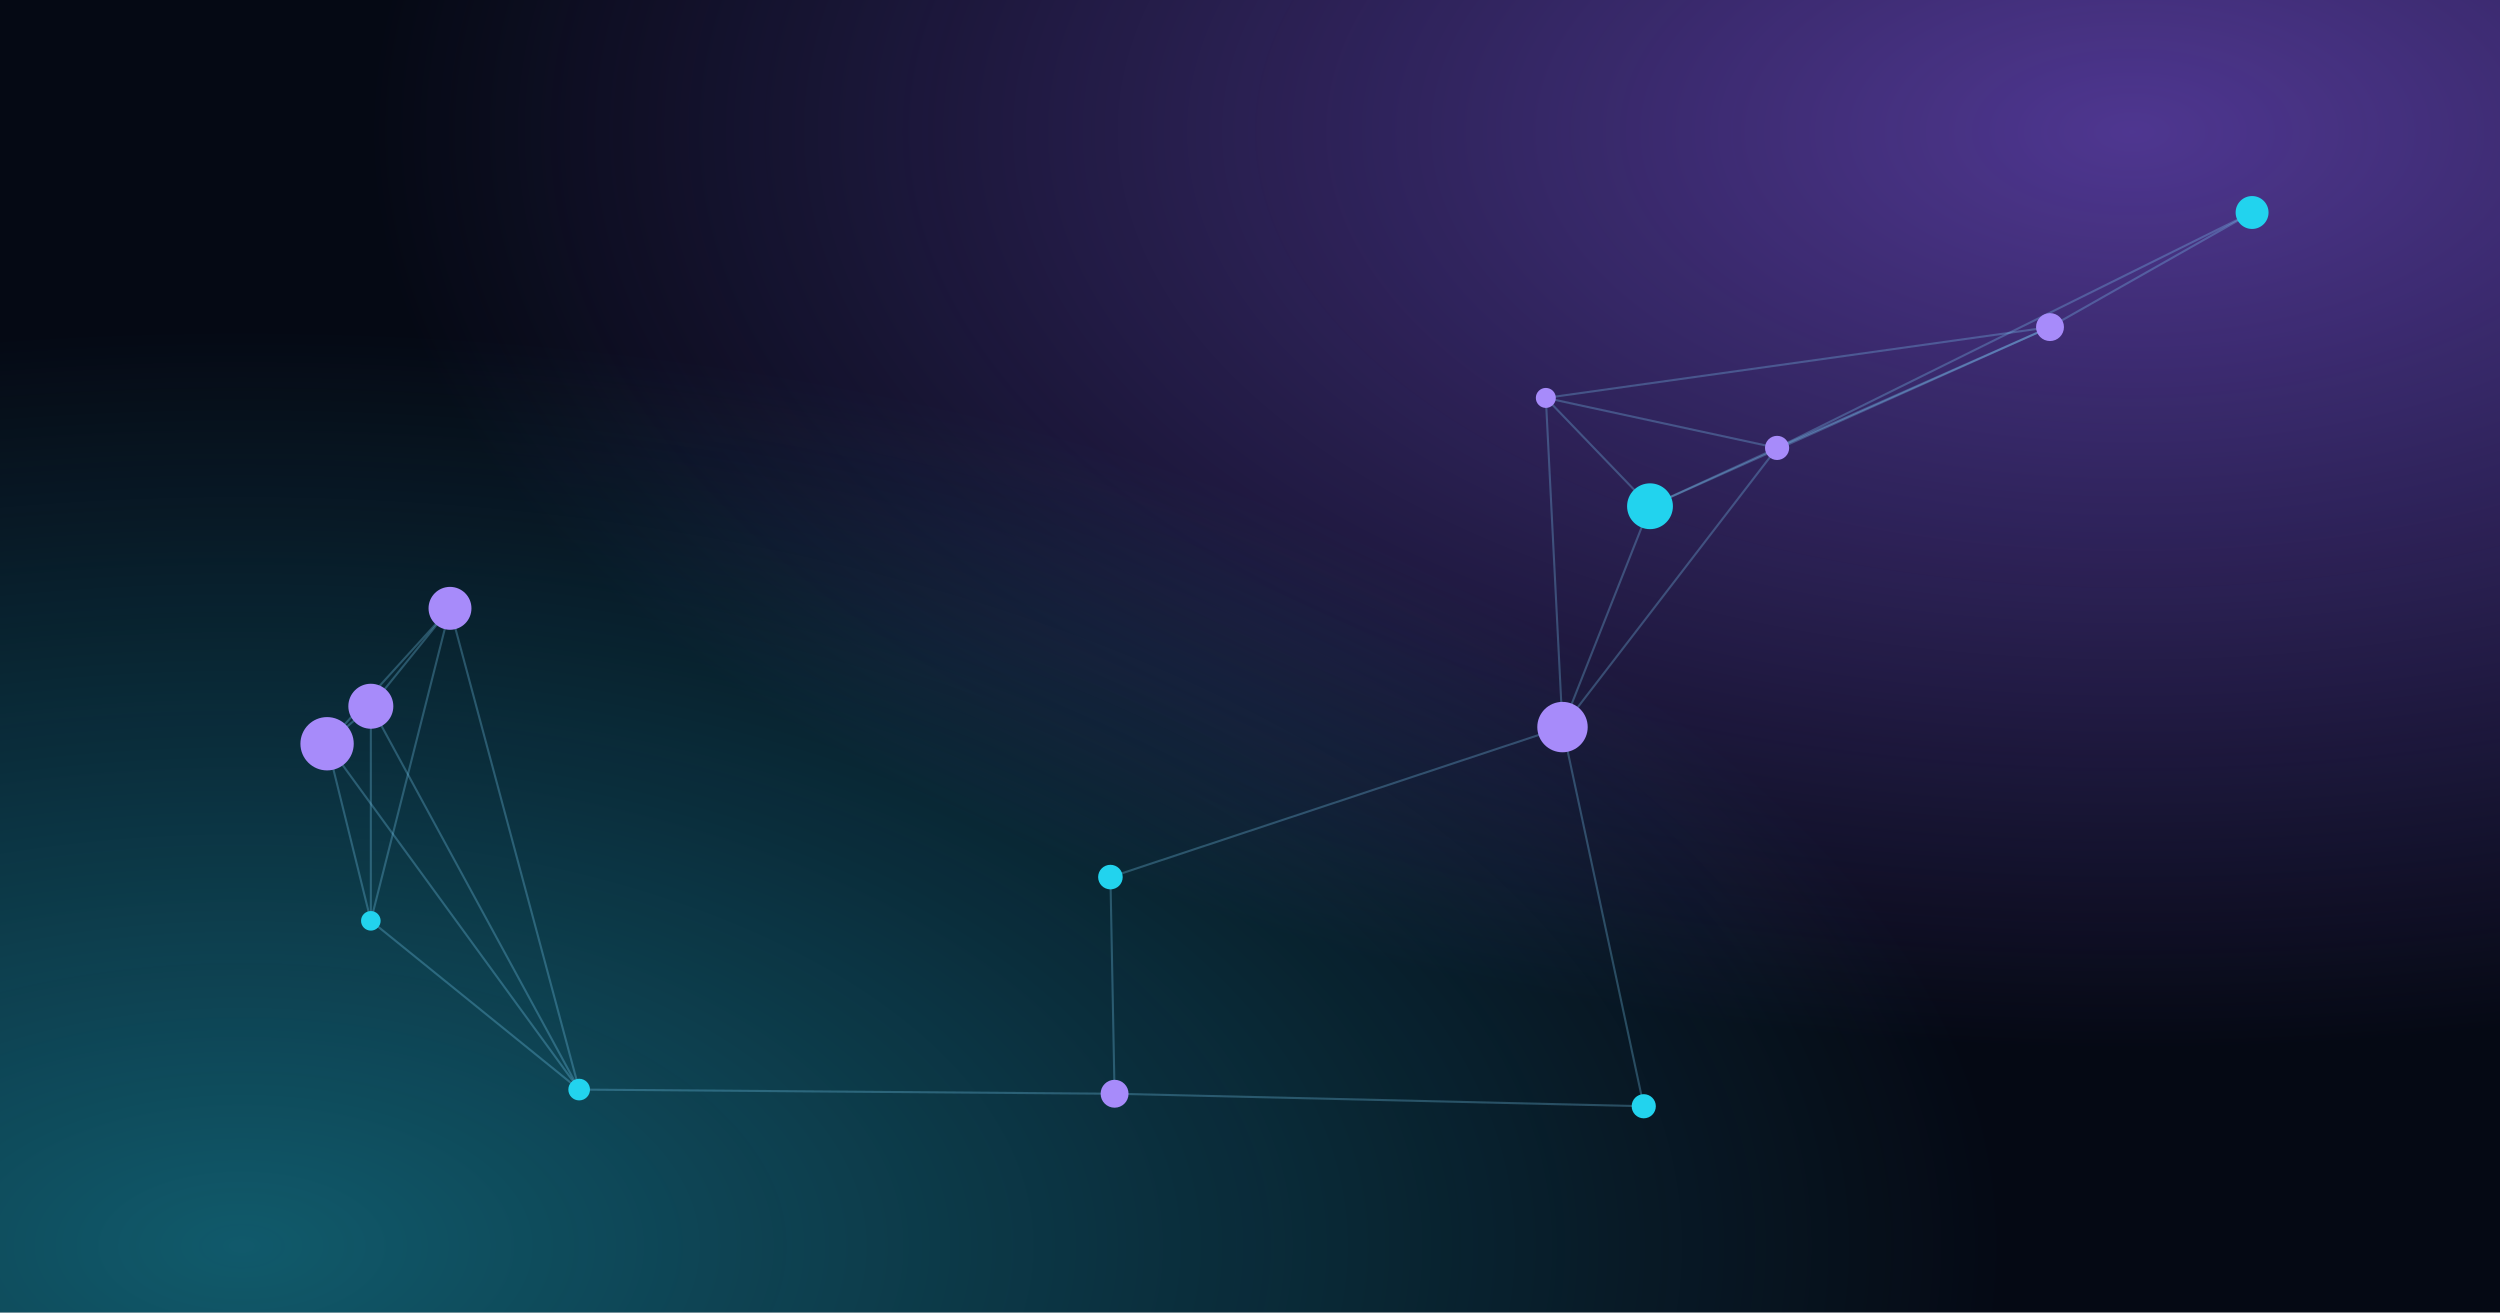
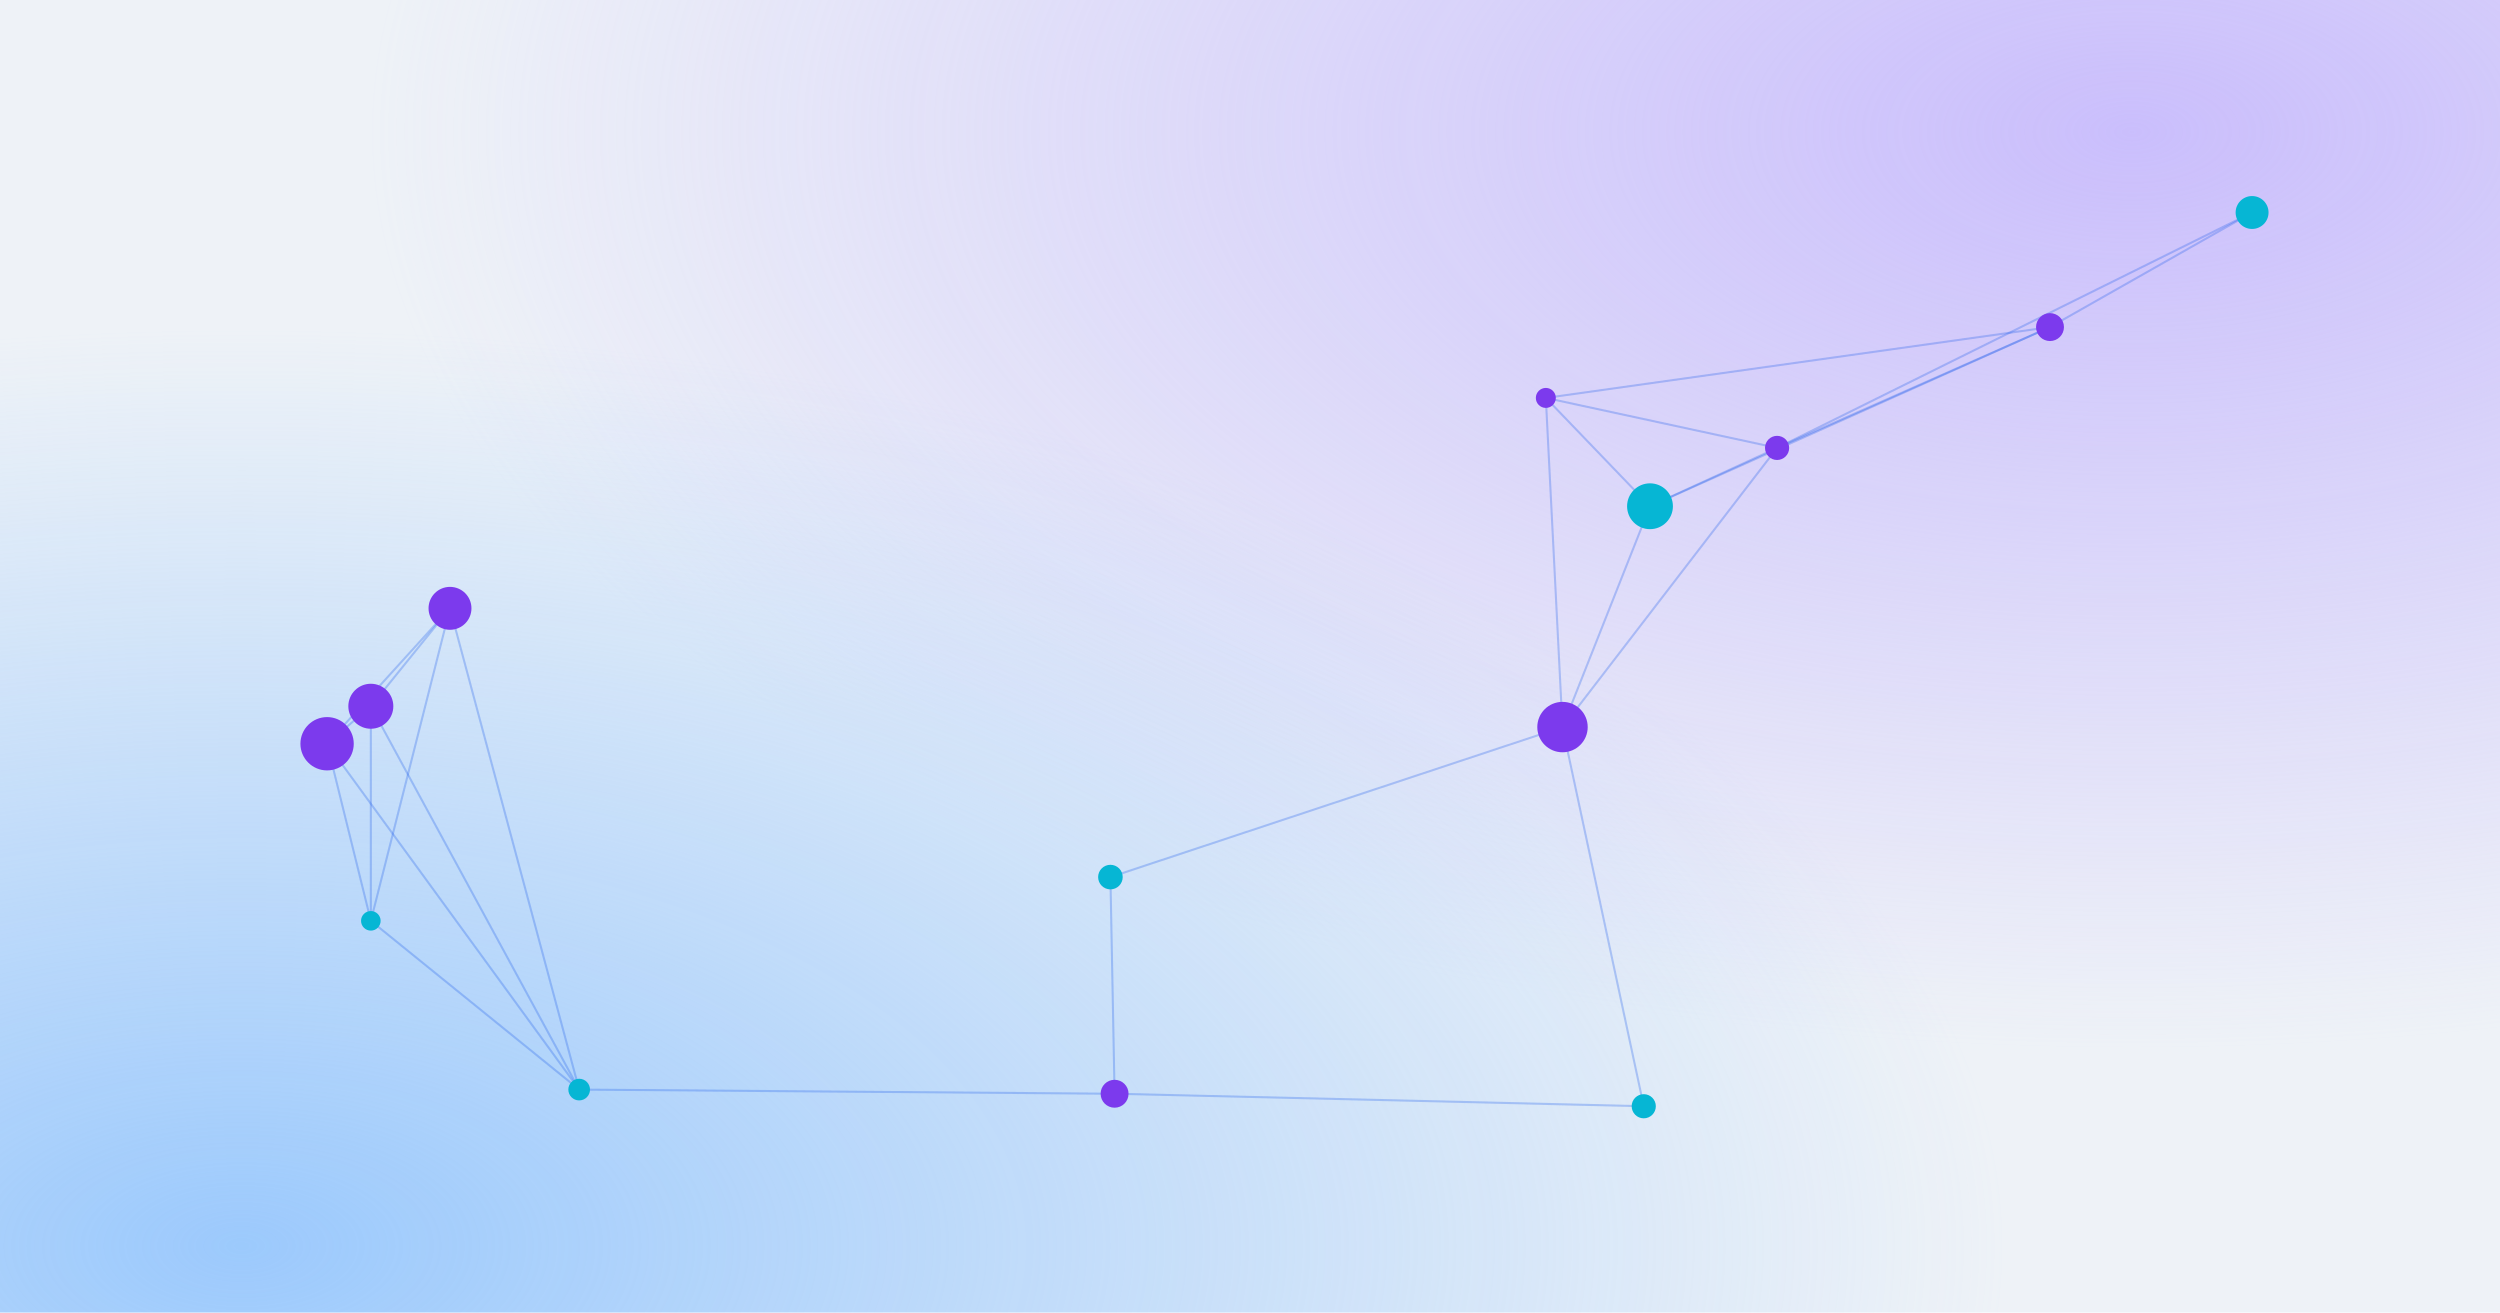
<svg xmlns="http://www.w3.org/2000/svg" viewBox="0 0 1200 630" width="1200" height="630">
  <defs>
    <radialGradient id="a" cx="85%" cy="10%" r="70%">
-       <stop offset="0" stop-color="#8b5cf6" stop-opacity=".55" />
-       <stop offset="1" stop-color="#8b5cf6" stop-opacity="0" />
+       <stop offset="0" stop-color="#c4b5fd" stop-opacity=".85" />
+       <stop offset="1" stop-color="#c4b5fd" stop-opacity="0" />
    </radialGradient>
    <radialGradient id="b" cx="10%" cy="95%" r="70%">
-       <stop offset="0" stop-color="#22d3ee" stop-opacity=".4" />
-       <stop offset="1" stop-color="#22d3ee" stop-opacity="0" />
+       <stop offset="0" stop-color="#93c5fd" stop-opacity=".9" />
+       <stop offset="1" stop-color="#93c5fd" stop-opacity="0" />
    </radialGradient>
  </defs>
-   <rect width="1200" height="630" fill="#050914" />
+   <rect width="1200" height="630" fill="#eef2f7" />
  <rect width="1200" height="630" fill="url(#a)" />
  <rect width="1200" height="630" fill="url(#b)" />
-   <line x1="853" y1="215" x2="742" y2="191" stroke="#7dd3fc" stroke-opacity=".28" />
-   <line x1="853" y1="215" x2="792" y2="243" stroke="#7dd3fc" stroke-opacity=".28" />
-   <line x1="853" y1="215" x2="984" y2="157" stroke="#7dd3fc" stroke-opacity=".28" />
-   <line x1="853" y1="215" x2="1081" y2="102" stroke="#7dd3fc" stroke-opacity=".28" />
-   <line x1="853" y1="215" x2="750" y2="349" stroke="#7dd3fc" stroke-opacity=".28" />
-   <line x1="178" y1="442" x2="278" y2="523" stroke="#7dd3fc" stroke-opacity=".28" />
-   <line x1="178" y1="442" x2="178" y2="339" stroke="#7dd3fc" stroke-opacity=".28" />
-   <line x1="178" y1="442" x2="216" y2="292" stroke="#7dd3fc" stroke-opacity=".28" />
-   <line x1="178" y1="442" x2="157" y2="357" stroke="#7dd3fc" stroke-opacity=".28" />
-   <line x1="278" y1="523" x2="178" y2="339" stroke="#7dd3fc" stroke-opacity=".28" />
-   <line x1="278" y1="523" x2="216" y2="292" stroke="#7dd3fc" stroke-opacity=".28" />
-   <line x1="278" y1="523" x2="157" y2="357" stroke="#7dd3fc" stroke-opacity=".28" />
-   <line x1="278" y1="523" x2="535" y2="525" stroke="#7dd3fc" stroke-opacity=".28" />
-   <line x1="742" y1="191" x2="792" y2="243" stroke="#7dd3fc" stroke-opacity=".28" />
-   <line x1="742" y1="191" x2="984" y2="157" stroke="#7dd3fc" stroke-opacity=".28" />
-   <line x1="742" y1="191" x2="750" y2="349" stroke="#7dd3fc" stroke-opacity=".28" />
-   <line x1="792" y1="243" x2="984" y2="157" stroke="#7dd3fc" stroke-opacity=".28" />
-   <line x1="792" y1="243" x2="750" y2="349" stroke="#7dd3fc" stroke-opacity=".28" />
-   <line x1="984" y1="157" x2="1081" y2="102" stroke="#7dd3fc" stroke-opacity=".28" />
-   <line x1="789" y1="531" x2="750" y2="349" stroke="#7dd3fc" stroke-opacity=".28" />
-   <line x1="789" y1="531" x2="535" y2="525" stroke="#7dd3fc" stroke-opacity=".28" />
-   <line x1="533" y1="421" x2="750" y2="349" stroke="#7dd3fc" stroke-opacity=".28" />
-   <line x1="533" y1="421" x2="535" y2="525" stroke="#7dd3fc" stroke-opacity=".28" />
-   <line x1="178" y1="339" x2="216" y2="292" stroke="#7dd3fc" stroke-opacity=".28" />
-   <line x1="178" y1="339" x2="157" y2="357" stroke="#7dd3fc" stroke-opacity=".28" />
-   <line x1="216" y1="292" x2="157" y2="357" stroke="#7dd3fc" stroke-opacity=".28" />
-   <circle cx="853" cy="215" r="5.8" fill="#a78bfa" />
-   <circle cx="178" cy="442" r="4.7" fill="#22d3ee" />
-   <circle cx="278" cy="523" r="5.2" fill="#22d3ee" />
-   <circle cx="742" cy="191" r="4.8" fill="#a78bfa" />
-   <circle cx="792" cy="243" r="11.0" fill="#22d3ee" />
-   <circle cx="984" cy="157" r="6.7" fill="#a78bfa" />
-   <circle cx="789" cy="531" r="5.8" fill="#22d3ee" />
-   <circle cx="533" cy="421" r="5.9" fill="#22d3ee" />
-   <circle cx="178" cy="339" r="10.8" fill="#a78bfa" />
-   <circle cx="1081" cy="102" r="7.9" fill="#22d3ee" />
-   <circle cx="750" cy="349" r="12.1" fill="#a78bfa" />
-   <circle cx="216" cy="292" r="10.3" fill="#a78bfa" />
-   <circle cx="157" cy="357" r="12.8" fill="#a78bfa" />
-   <circle cx="535" cy="525" r="6.7" fill="#a78bfa" />
+   <line x1="853" y1="215" x2="742" y2="191" stroke="#2563eb" stroke-opacity=".30" />
+   <line x1="853" y1="215" x2="792" y2="243" stroke="#2563eb" stroke-opacity=".30" />
+   <line x1="853" y1="215" x2="984" y2="157" stroke="#2563eb" stroke-opacity=".30" />
+   <line x1="853" y1="215" x2="1081" y2="102" stroke="#2563eb" stroke-opacity=".30" />
+   <line x1="853" y1="215" x2="750" y2="349" stroke="#2563eb" stroke-opacity=".30" />
+   <line x1="178" y1="442" x2="278" y2="523" stroke="#2563eb" stroke-opacity=".30" />
+   <line x1="178" y1="442" x2="178" y2="339" stroke="#2563eb" stroke-opacity=".30" />
+   <line x1="178" y1="442" x2="216" y2="292" stroke="#2563eb" stroke-opacity=".30" />
+   <line x1="178" y1="442" x2="157" y2="357" stroke="#2563eb" stroke-opacity=".30" />
+   <line x1="278" y1="523" x2="178" y2="339" stroke="#2563eb" stroke-opacity=".30" />
+   <line x1="278" y1="523" x2="216" y2="292" stroke="#2563eb" stroke-opacity=".30" />
+   <line x1="278" y1="523" x2="157" y2="357" stroke="#2563eb" stroke-opacity=".30" />
+   <line x1="278" y1="523" x2="535" y2="525" stroke="#2563eb" stroke-opacity=".30" />
+   <line x1="742" y1="191" x2="792" y2="243" stroke="#2563eb" stroke-opacity=".30" />
+   <line x1="742" y1="191" x2="984" y2="157" stroke="#2563eb" stroke-opacity=".30" />
+   <line x1="742" y1="191" x2="750" y2="349" stroke="#2563eb" stroke-opacity=".30" />
+   <line x1="792" y1="243" x2="984" y2="157" stroke="#2563eb" stroke-opacity=".30" />
+   <line x1="792" y1="243" x2="750" y2="349" stroke="#2563eb" stroke-opacity=".30" />
+   <line x1="984" y1="157" x2="1081" y2="102" stroke="#2563eb" stroke-opacity=".30" />
+   <line x1="789" y1="531" x2="750" y2="349" stroke="#2563eb" stroke-opacity=".30" />
+   <line x1="789" y1="531" x2="535" y2="525" stroke="#2563eb" stroke-opacity=".30" />
+   <line x1="533" y1="421" x2="750" y2="349" stroke="#2563eb" stroke-opacity=".30" />
+   <line x1="533" y1="421" x2="535" y2="525" stroke="#2563eb" stroke-opacity=".30" />
+   <line x1="178" y1="339" x2="216" y2="292" stroke="#2563eb" stroke-opacity=".30" />
+   <line x1="178" y1="339" x2="157" y2="357" stroke="#2563eb" stroke-opacity=".30" />
+   <line x1="216" y1="292" x2="157" y2="357" stroke="#2563eb" stroke-opacity=".30" />
+   <circle cx="853" cy="215" r="5.8" fill="#7c3aed" />
+   <circle cx="178" cy="442" r="4.7" fill="#06b6d4" />
+   <circle cx="278" cy="523" r="5.2" fill="#06b6d4" />
+   <circle cx="742" cy="191" r="4.8" fill="#7c3aed" />
+   <circle cx="792" cy="243" r="11.0" fill="#06b6d4" />
+   <circle cx="984" cy="157" r="6.7" fill="#7c3aed" />
+   <circle cx="789" cy="531" r="5.8" fill="#06b6d4" />
+   <circle cx="533" cy="421" r="5.9" fill="#06b6d4" />
+   <circle cx="178" cy="339" r="10.8" fill="#7c3aed" />
+   <circle cx="1081" cy="102" r="7.9" fill="#06b6d4" />
+   <circle cx="750" cy="349" r="12.1" fill="#7c3aed" />
+   <circle cx="216" cy="292" r="10.3" fill="#7c3aed" />
+   <circle cx="157" cy="357" r="12.8" fill="#7c3aed" />
+   <circle cx="535" cy="525" r="6.7" fill="#7c3aed" />
</svg>
